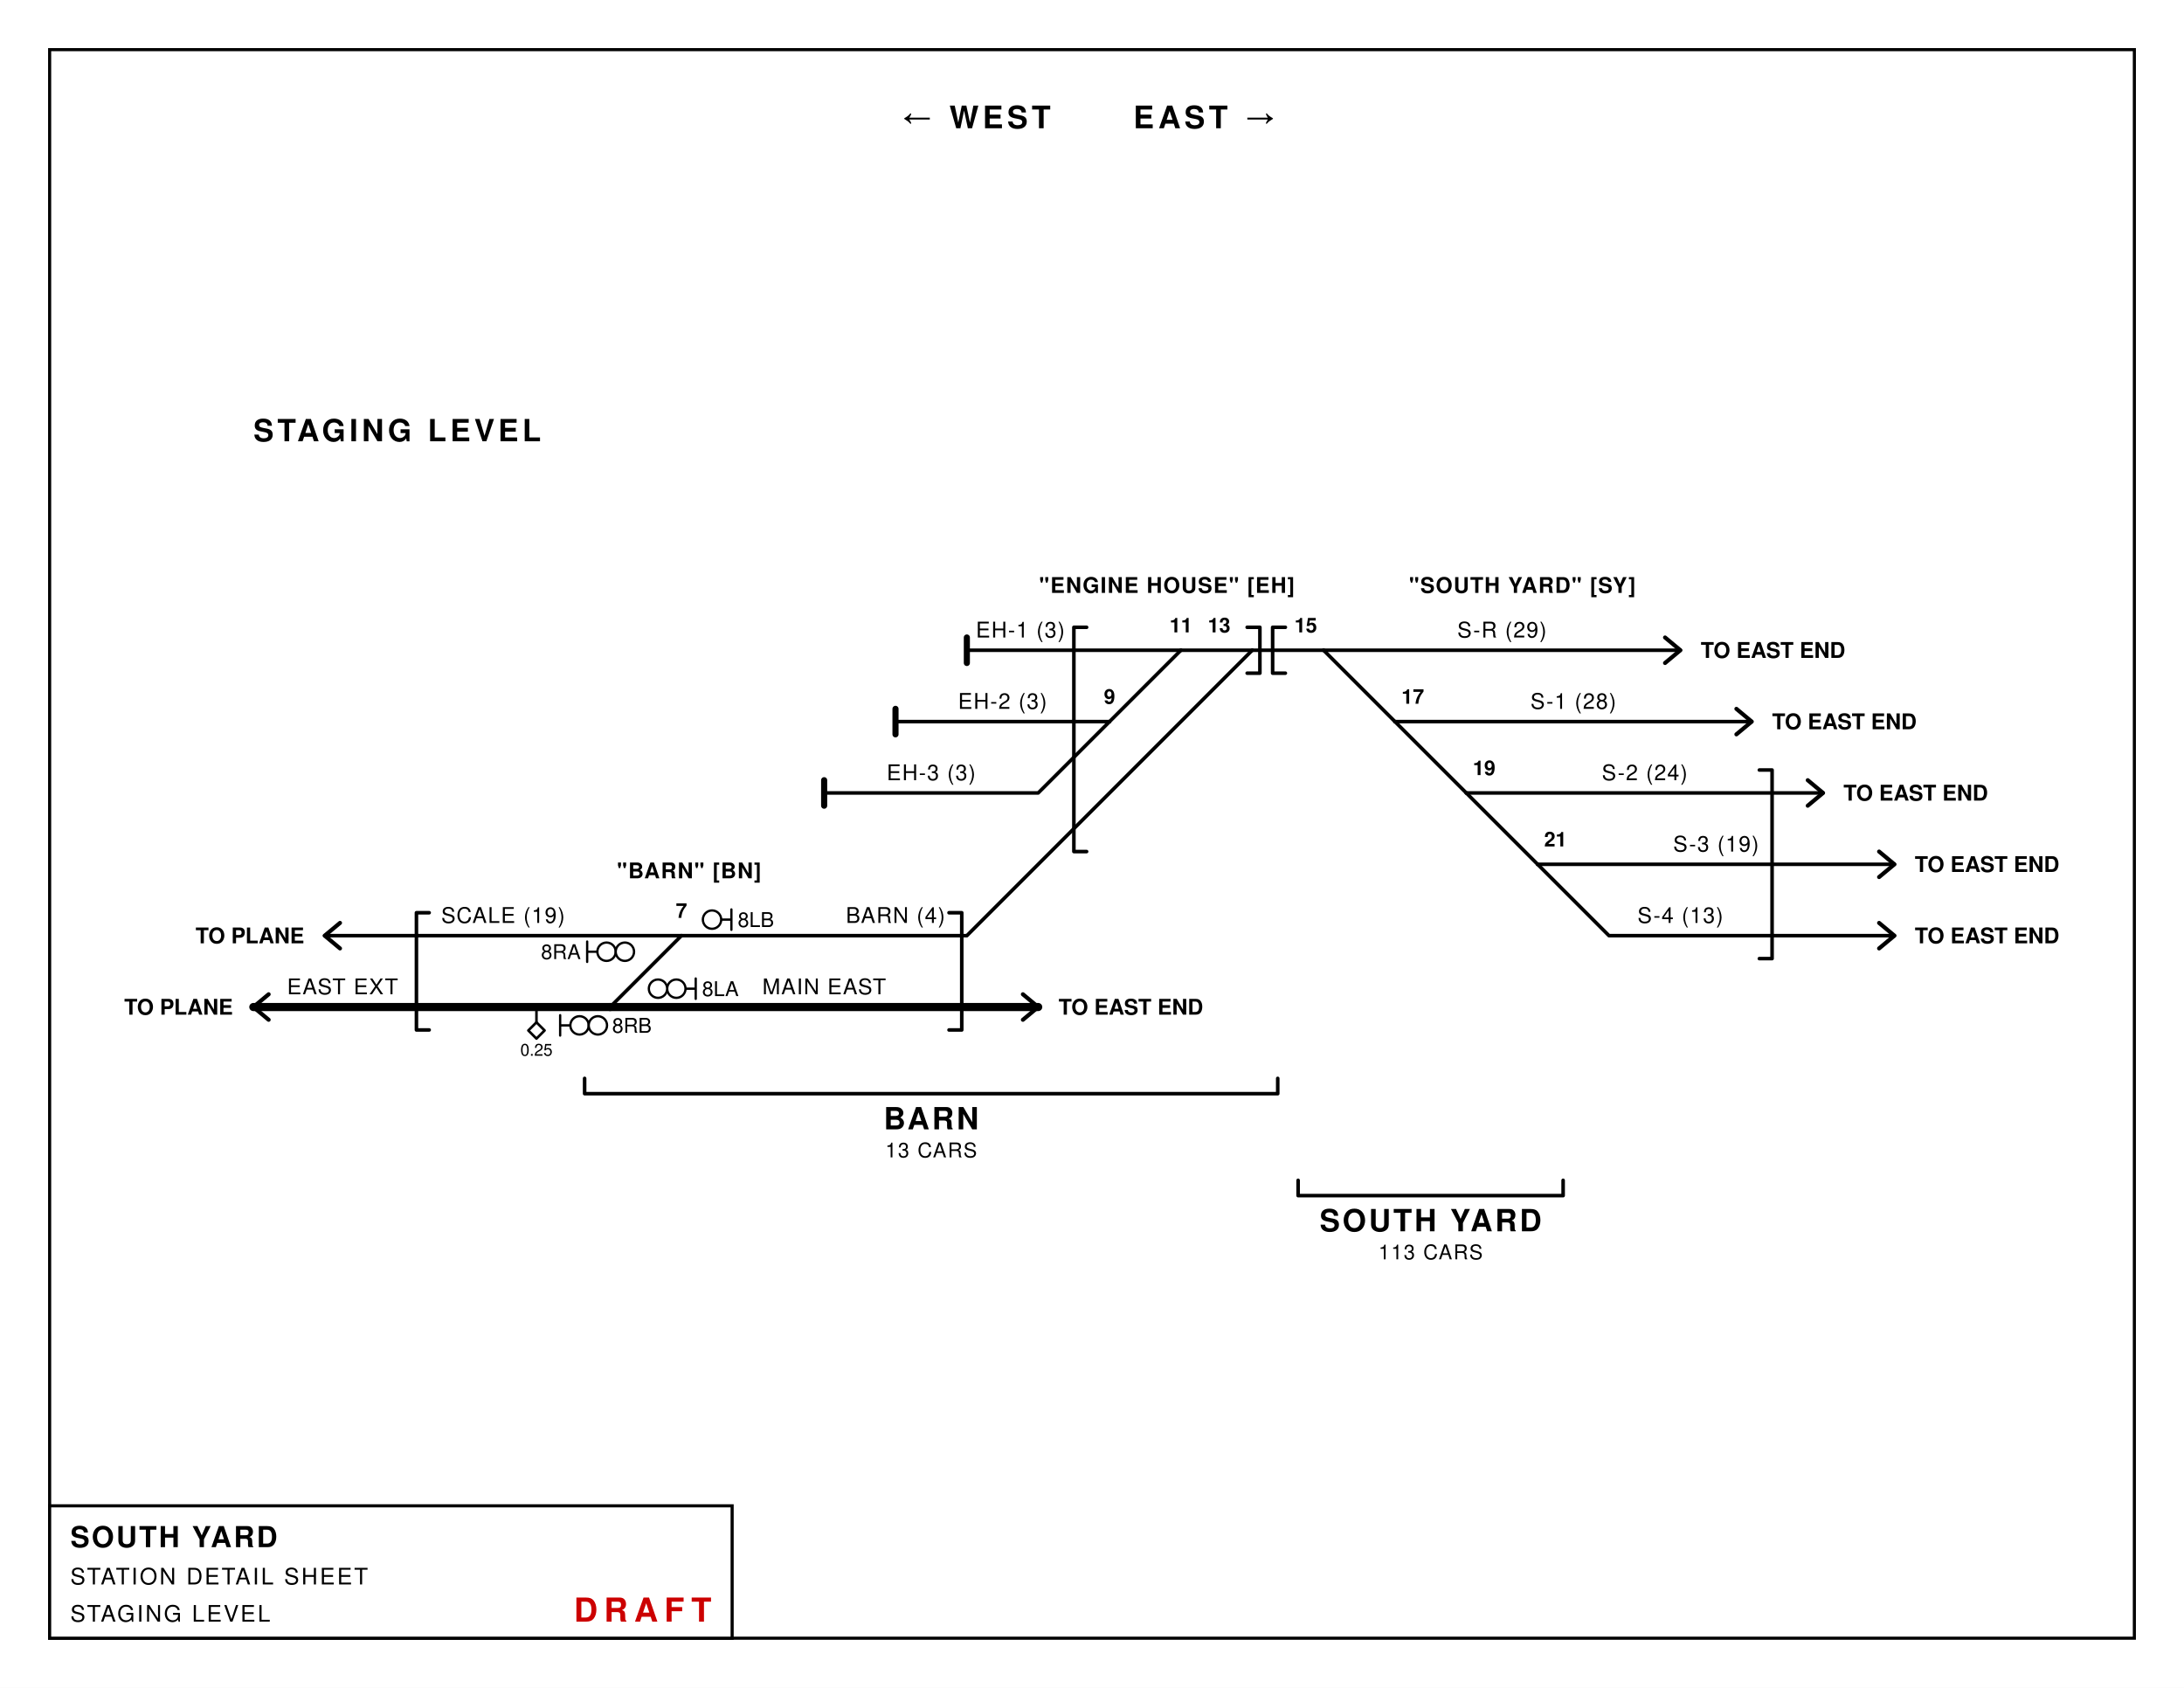
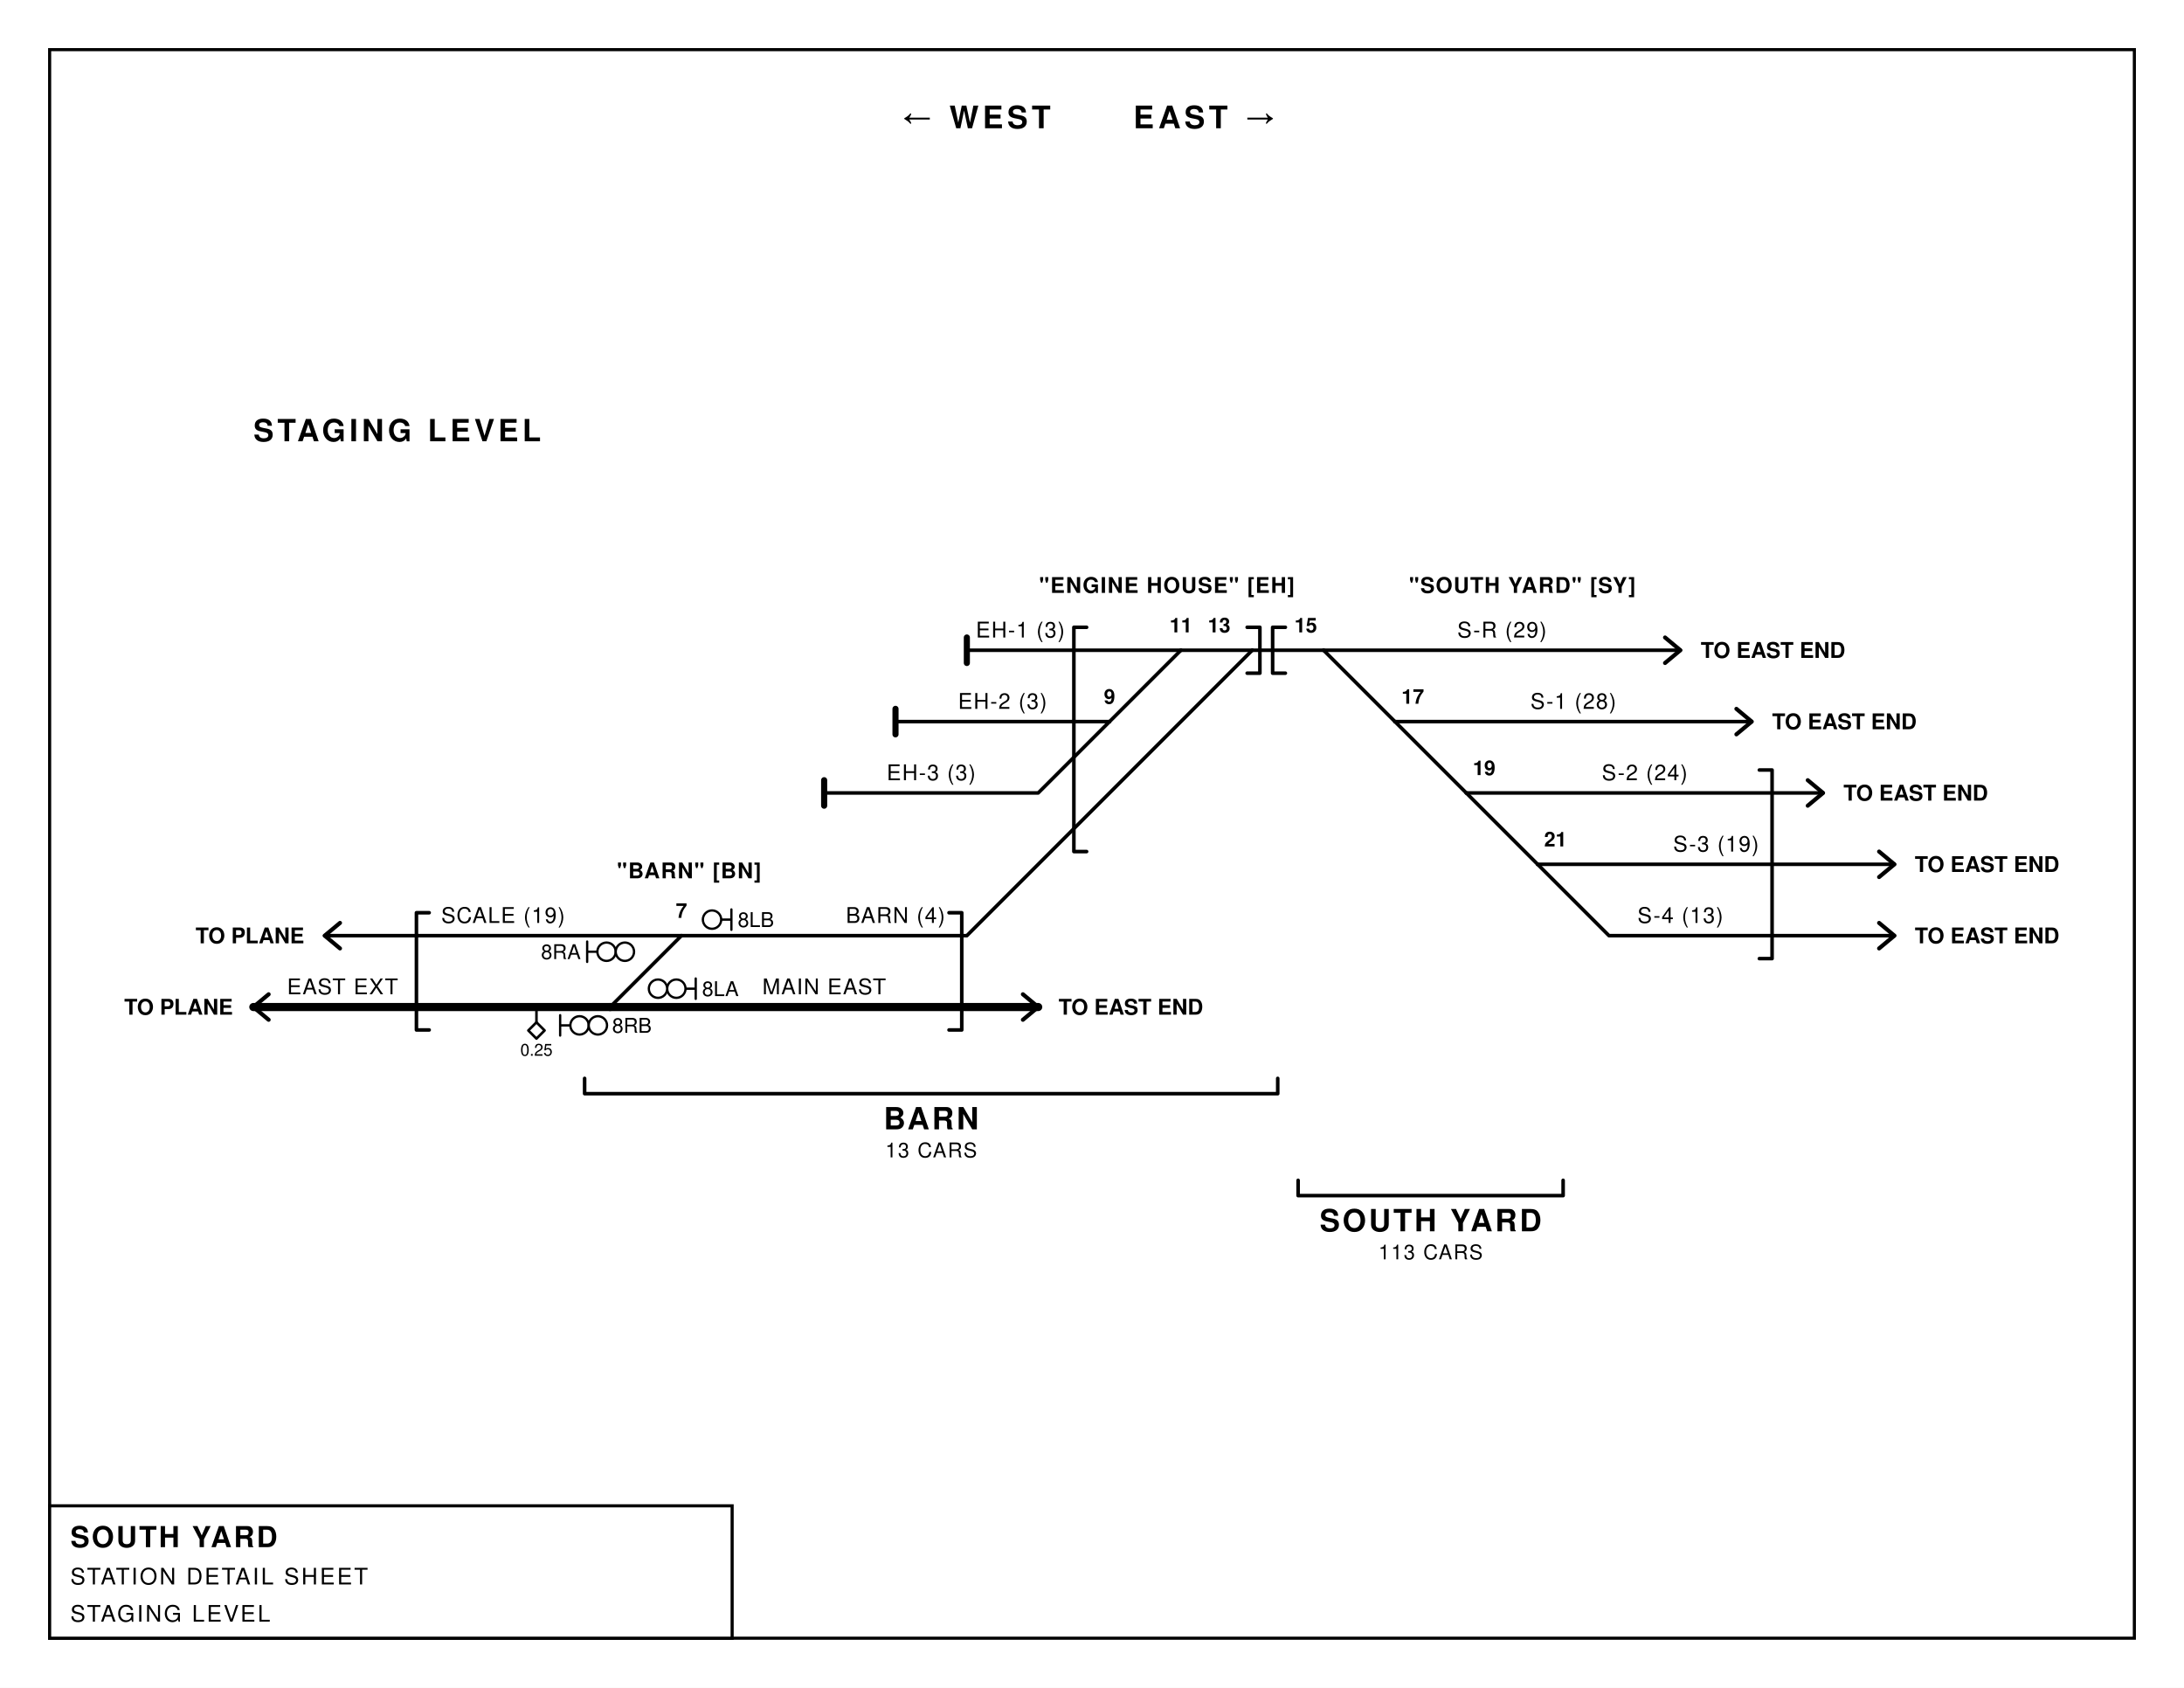
<svg xmlns="http://www.w3.org/2000/svg" viewBox="0 0 1056 816" width="1056" height="816" font-family="'Helvetica Neue',Helvetica,Arial,sans-serif">
  <rect width="1056" height="816" fill="#fff" />
  <rect x="24" y="24" width="1008" height="768" fill="none" stroke="#000" stroke-width="1.5" />
  <g transform="translate(122.5,208.4) scale(1.2321)" fill="none" stroke="#000" stroke-linecap="round" stroke-linejoin="round">
    <path d="M504.0,170.0 L532.0,198.0 L644.0,198.0" stroke-width="1.4" />
    <path d="M504.0,170.0 L644.0,170.0" stroke-width="1.4" />
    <path d="M448.0,114.0 L476.0,142.0" stroke-width="1.4" />
    <path d="M448.0,114.0 L588.0,114.0" stroke-width="1.4" />
    <path d="M476.0,142.0 L504.0,170.0" stroke-width="1.4" />
    <path d="M476.0,142.0 L616.0,142.0" stroke-width="1.4" />
    <path d="M0.0,226.0 L140.0,226.0" stroke-width="3.2" />
    <path d="M140.0,226.0 L308.0,226.0" stroke-width="3.2" />
    <path d="M28.0,198.0 L168.0,198.0" stroke-width="1.4" />
    <path d="M168.0,198.0 L280.0,198.0 L392.0,86.0" stroke-width="1.4" />
    <path d="M392.0,86.0 L420.0,86.0" stroke-width="1.4" />
    <path d="M420.0,86.0 L560.0,86.0" stroke-width="1.4" />
    <path d="M420.0,86.0 L448.0,114.0" stroke-width="1.4" />
    <path d="M364.0,86.0 L392.0,86.0" stroke-width="1.4" />
    <path d="M280.0,86.0 L364.0,86.0" stroke-width="1.4" />
    <path d="M336.0,114.0 L364.0,86.0" stroke-width="1.4" />
    <path d="M224.0,142.0 L308.0,142.0 L336.0,114.0" stroke-width="1.4" />
    <path d="M252.0,114.0 L336.0,114.0" stroke-width="1.4" />
    <path d="M140.0,226.0 L168.0,198.0" stroke-width="1.4" />
    <path d="M644.0,198.0 m-6,-5 l6,5 l-6,5" stroke-width="1.6" />
    <path d="M644.0,170.0 m-6,-5 l6,5 l-6,5" stroke-width="1.6" />
    <path d="M588.0,114.0 m-6,-5 l6,5 l-6,5" stroke-width="1.6" />
    <path d="M616.0,142.0 m-6,-5 l6,5 l-6,5" stroke-width="1.6" />
    <path d="M0.0,226.0 m6,-5 l-6,5 l6,5" stroke-width="1.6" />
    <path d="M308.0,226.0 m-6,-5 l6,5 l-6,5" stroke-width="1.6" />
    <path d="M28.0,198.0 m6,-5 l-6,5 l6,5" stroke-width="1.6" />
    <path d="M560.0,86.0 m-6,-5 l6,5 l-6,5" stroke-width="1.6" />
    <path d="M280.0,81.0 L280.0,91.0" stroke-width="2.4" />
    <path d="M224.0,137.0 L224.0,147.0" stroke-width="2.4" />
    <path d="M252.0,109.0 L252.0,119.0" stroke-width="2.4" />
    <path d="M130.0,254 L130.0,260 L402.0,260 L402.0,254" stroke-width="1.4" />
    <path d="M410.0,294 L410.0,300 L514.0,300 L514.0,294" stroke-width="1.4" />
    <path d="M173.6,214.8 L173.6,222.8 M173.6,218.8 L169.6,218.8" stroke-width="0.9" />
    <circle cx="166.0" cy="218.8" r="3.6" stroke-width="0.9" fill="#fff" />
    <circle cx="158.8" cy="218.8" r="3.6" stroke-width="0.9" fill="#fff" />
    <path d="M187.6,187.7 L187.6,195.7 M187.6,191.7 L183.6,191.7" stroke-width="0.9" />
    <circle cx="180.0" cy="191.7" r="3.6" stroke-width="0.9" fill="#fff" />
    <path d="M131.0,200.3 L131.0,208.3 M131.0,204.3 L135.0,204.3" stroke-width="0.9" />
    <circle cx="138.6" cy="204.3" r="3.6" stroke-width="0.9" fill="#fff" />
    <circle cx="145.8" cy="204.3" r="3.6" stroke-width="0.9" fill="#fff" />
    <path d="M120.4,229.2 L120.4,237.2 M120.4,233.2 L124.4,233.2" stroke-width="0.9" />
    <circle cx="128.0" cy="233.2" r="3.6" stroke-width="0.9" fill="#fff" />
    <circle cx="135.2" cy="233.2" r="3.6" stroke-width="0.9" fill="#fff" />
    <path d="M69.0,189.0 L64.0,189.0 L64.0,235.0 L69.0,235.0" stroke-width="1.4" />
    <path d="M273.0,189.0 L278.0,189.0 L278.0,235.0 L273.0,235.0" stroke-width="1.4" />
    <path d="M405.0,77.0 L400.0,77.0 L400.0,95.0 L405.0,95.0" stroke-width="1.4" />
    <path d="M591.0,133.0 L596.0,133.0 L596.0,207.0 L591.0,207.0" stroke-width="1.4" />
    <path d="M327.0,77.0 L322.0,77.0 L322.0,165.0 L327.0,165.0" stroke-width="1.4" />
    <path d="M390.0,77.0 L395.0,77.0 L395.0,95.0 L390.0,95.0" stroke-width="1.4" />
    <path d="M111.1,226.0 L111.1,232.0" stroke-width="1" />
    <path d="M111.1,232.0 L114.3,235.2 L111.1,238.4 L107.9,235.2 Z" stroke-width="1" fill="#fff" />
    <text x="0.0" y="4.0" font-size="12" text-anchor="start" font-weight="bold" fill="#000" stroke="none" letter-spacing="1.5">STAGING LEVEL</text>
    <text x="652.0" y="201.0" font-size="8.5" text-anchor="start" font-weight="bold" fill="#000" stroke="none">TO EAST END</text>
    <text x="652.0" y="173.0" font-size="8.5" text-anchor="start" font-weight="bold" fill="#000" stroke="none">TO EAST END</text>
    <text x="596.0" y="117.0" font-size="8.5" text-anchor="start" font-weight="bold" fill="#000" stroke="none">TO EAST END</text>
    <text x="624.0" y="145.0" font-size="8.5" text-anchor="start" font-weight="bold" fill="#000" stroke="none">TO EAST END</text>
    <text x="-8.0" y="229.0" font-size="8.5" text-anchor="end" font-weight="bold" fill="#000" stroke="none">TO PLANE</text>
    <text x="316.0" y="229.0" font-size="8.5" text-anchor="start" font-weight="bold" fill="#000" stroke="none">TO EAST END</text>
    <text x="20.0" y="201.0" font-size="8.5" text-anchor="end" font-weight="bold" fill="#000" stroke="none">TO PLANE</text>
    <text x="568.0" y="89.0" font-size="8.5" text-anchor="start" font-weight="bold" fill="#000" stroke="none">TO EAST END</text>
    <text x="266.0" y="274.0" font-size="12" text-anchor="middle" font-weight="bold" fill="#000" stroke="none" letter-spacing="1">BARN</text>
    <text x="266.0" y="285.0" font-size="8" text-anchor="middle" font-weight="normal" fill="#000" stroke="none" letter-spacing="0.5">13 CARS</text>
    <text x="462.0" y="314.0" font-size="12" text-anchor="middle" font-weight="bold" fill="#000" stroke="none" letter-spacing="1">SOUTH YARD</text>
    <text x="462.0" y="325.0" font-size="8" text-anchor="middle" font-weight="normal" fill="#000" stroke="none" letter-spacing="0.5">113 CARS</text>
    <text x="176.1" y="221.7" font-size="8" text-anchor="start" font-weight="normal" fill="#000" stroke="none">8LA</text>
    <text x="128.5" y="207.2" font-size="8" text-anchor="end" font-weight="normal" fill="#000" stroke="none">8RA</text>
    <text x="98.0" y="193.0" font-size="8.5" text-anchor="middle" font-weight="normal" fill="#000" stroke="none" letter-spacing="0.4">SCALE (19)</text>
    <text x="301.0" y="81.0" font-size="8.5" text-anchor="middle" font-weight="normal" fill="#000" stroke="none" letter-spacing="0.4">EH-1 (3)</text>
    <text x="111.1" y="245.1" font-size="6.5" text-anchor="middle" font-weight="normal" fill="#000" stroke="none">0.25</text>
    <text x="140.8" y="236.1" font-size="8" text-anchor="start" font-weight="normal" fill="#000" stroke="none">8RB</text>
    <text x="224.0" y="221.0" font-size="8.5" text-anchor="middle" font-weight="normal" fill="#000" stroke="none" letter-spacing="0.4">MAIN EAST</text>
    <text x="190.1" y="194.6" font-size="8" text-anchor="start" font-weight="normal" fill="#000" stroke="none">8LB</text>
    <text x="168.0" y="191.0" font-size="8" text-anchor="middle" font-weight="bold" fill="#000" stroke="none">7</text>
    <text x="560.0" y="193.0" font-size="8.5" text-anchor="middle" font-weight="normal" fill="#000" stroke="none" letter-spacing="0.4">S-4 (13)</text>
    <text x="35.0" y="221.0" font-size="8.5" text-anchor="middle" font-weight="normal" fill="#000" stroke="none" letter-spacing="0.4">EAST EXT</text>
    <text x="294.0" y="109.0" font-size="8.5" text-anchor="middle" font-weight="normal" fill="#000" stroke="none" letter-spacing="0.4">EH-2 (3)</text>
    <text x="574.0" y="165.0" font-size="8.5" text-anchor="middle" font-weight="normal" fill="#000" stroke="none" letter-spacing="0.4">S-3 (19)</text>
    <text x="546.0" y="137.0" font-size="8.5" text-anchor="middle" font-weight="normal" fill="#000" stroke="none" letter-spacing="0.4">S-2 (24)</text>
    <text x="252.0" y="193.0" font-size="8.5" text-anchor="middle" font-weight="normal" fill="#000" stroke="none" letter-spacing="0.4">BARN (4)</text>
    <text x="336.0" y="107.0" font-size="8" text-anchor="middle" font-weight="bold" fill="#000" stroke="none">9</text>
    <text x="518.0" y="109.0" font-size="8.5" text-anchor="middle" font-weight="normal" fill="#000" stroke="none" letter-spacing="0.4">S-1 (28)</text>
    <text x="490.0" y="81.0" font-size="8.5" text-anchor="middle" font-weight="normal" fill="#000" stroke="none" letter-spacing="0.4">S-R (29)</text>
    <text x="266.0" y="137.0" font-size="8.5" text-anchor="middle" font-weight="normal" fill="#000" stroke="none" letter-spacing="0.4">EH-3 (3)</text>
    <text x="379.0" y="79.0" font-size="8" text-anchor="middle" font-weight="bold" fill="#000" stroke="none">13</text>
    <text x="364.0" y="79.0" font-size="8" text-anchor="middle" font-weight="bold" fill="#000" stroke="none">11</text>
    <text x="358.5" y="63.5" font-size="8.5" text-anchor="middle" font-weight="bold" fill="#000" stroke="none" letter-spacing="0.4">"ENGINE HOUSE" [EH]</text>
    <text x="171.0" y="175.5" font-size="8.5" text-anchor="middle" font-weight="bold" fill="#000" stroke="none" letter-spacing="0.4">"BARN" [BN]</text>
    <text x="455.0" y="107.0" font-size="8" text-anchor="middle" font-weight="bold" fill="#000" stroke="none">17</text>
    <text x="511.0" y="163.0" font-size="8" text-anchor="middle" font-weight="bold" fill="#000" stroke="none">21</text>
    <text x="483.0" y="135.0" font-size="8" text-anchor="middle" font-weight="bold" fill="#000" stroke="none">19</text>
    <text x="498.0" y="63.5" font-size="8.5" text-anchor="middle" font-weight="bold" fill="#000" stroke="none" letter-spacing="0.4">"SOUTH YARD" [SY]</text>
    <text x="413.0" y="79.0" font-size="8" text-anchor="middle" font-weight="bold" fill="#000" stroke="none">15</text>
  </g>
  <text x="508.0" y="62" font-size="15" text-anchor="end" font-weight="bold" letter-spacing="2">← WEST</text>
  <text x="548.0" y="62" font-size="15" text-anchor="start" font-weight="bold" letter-spacing="2">EAST →</text>
  <rect x="24" y="728" width="330" height="64" fill="#fff" stroke="#000" stroke-width="1.5" />
  <text x="34" y="748" font-size="14" font-weight="bold" letter-spacing="1">SOUTH YARD</text>
  <text x="34" y="766" font-size="11" font-weight="normal" letter-spacing="1">STATION DETAIL SHEET</text>
  <text x="34" y="784" font-size="11" font-weight="normal" letter-spacing="1">STAGING LEVEL</text>
-   <text x="344" y="784" font-size="16" text-anchor="end" font-weight="bold" letter-spacing="3" fill="#c00">DRAFT</text>
</svg>
